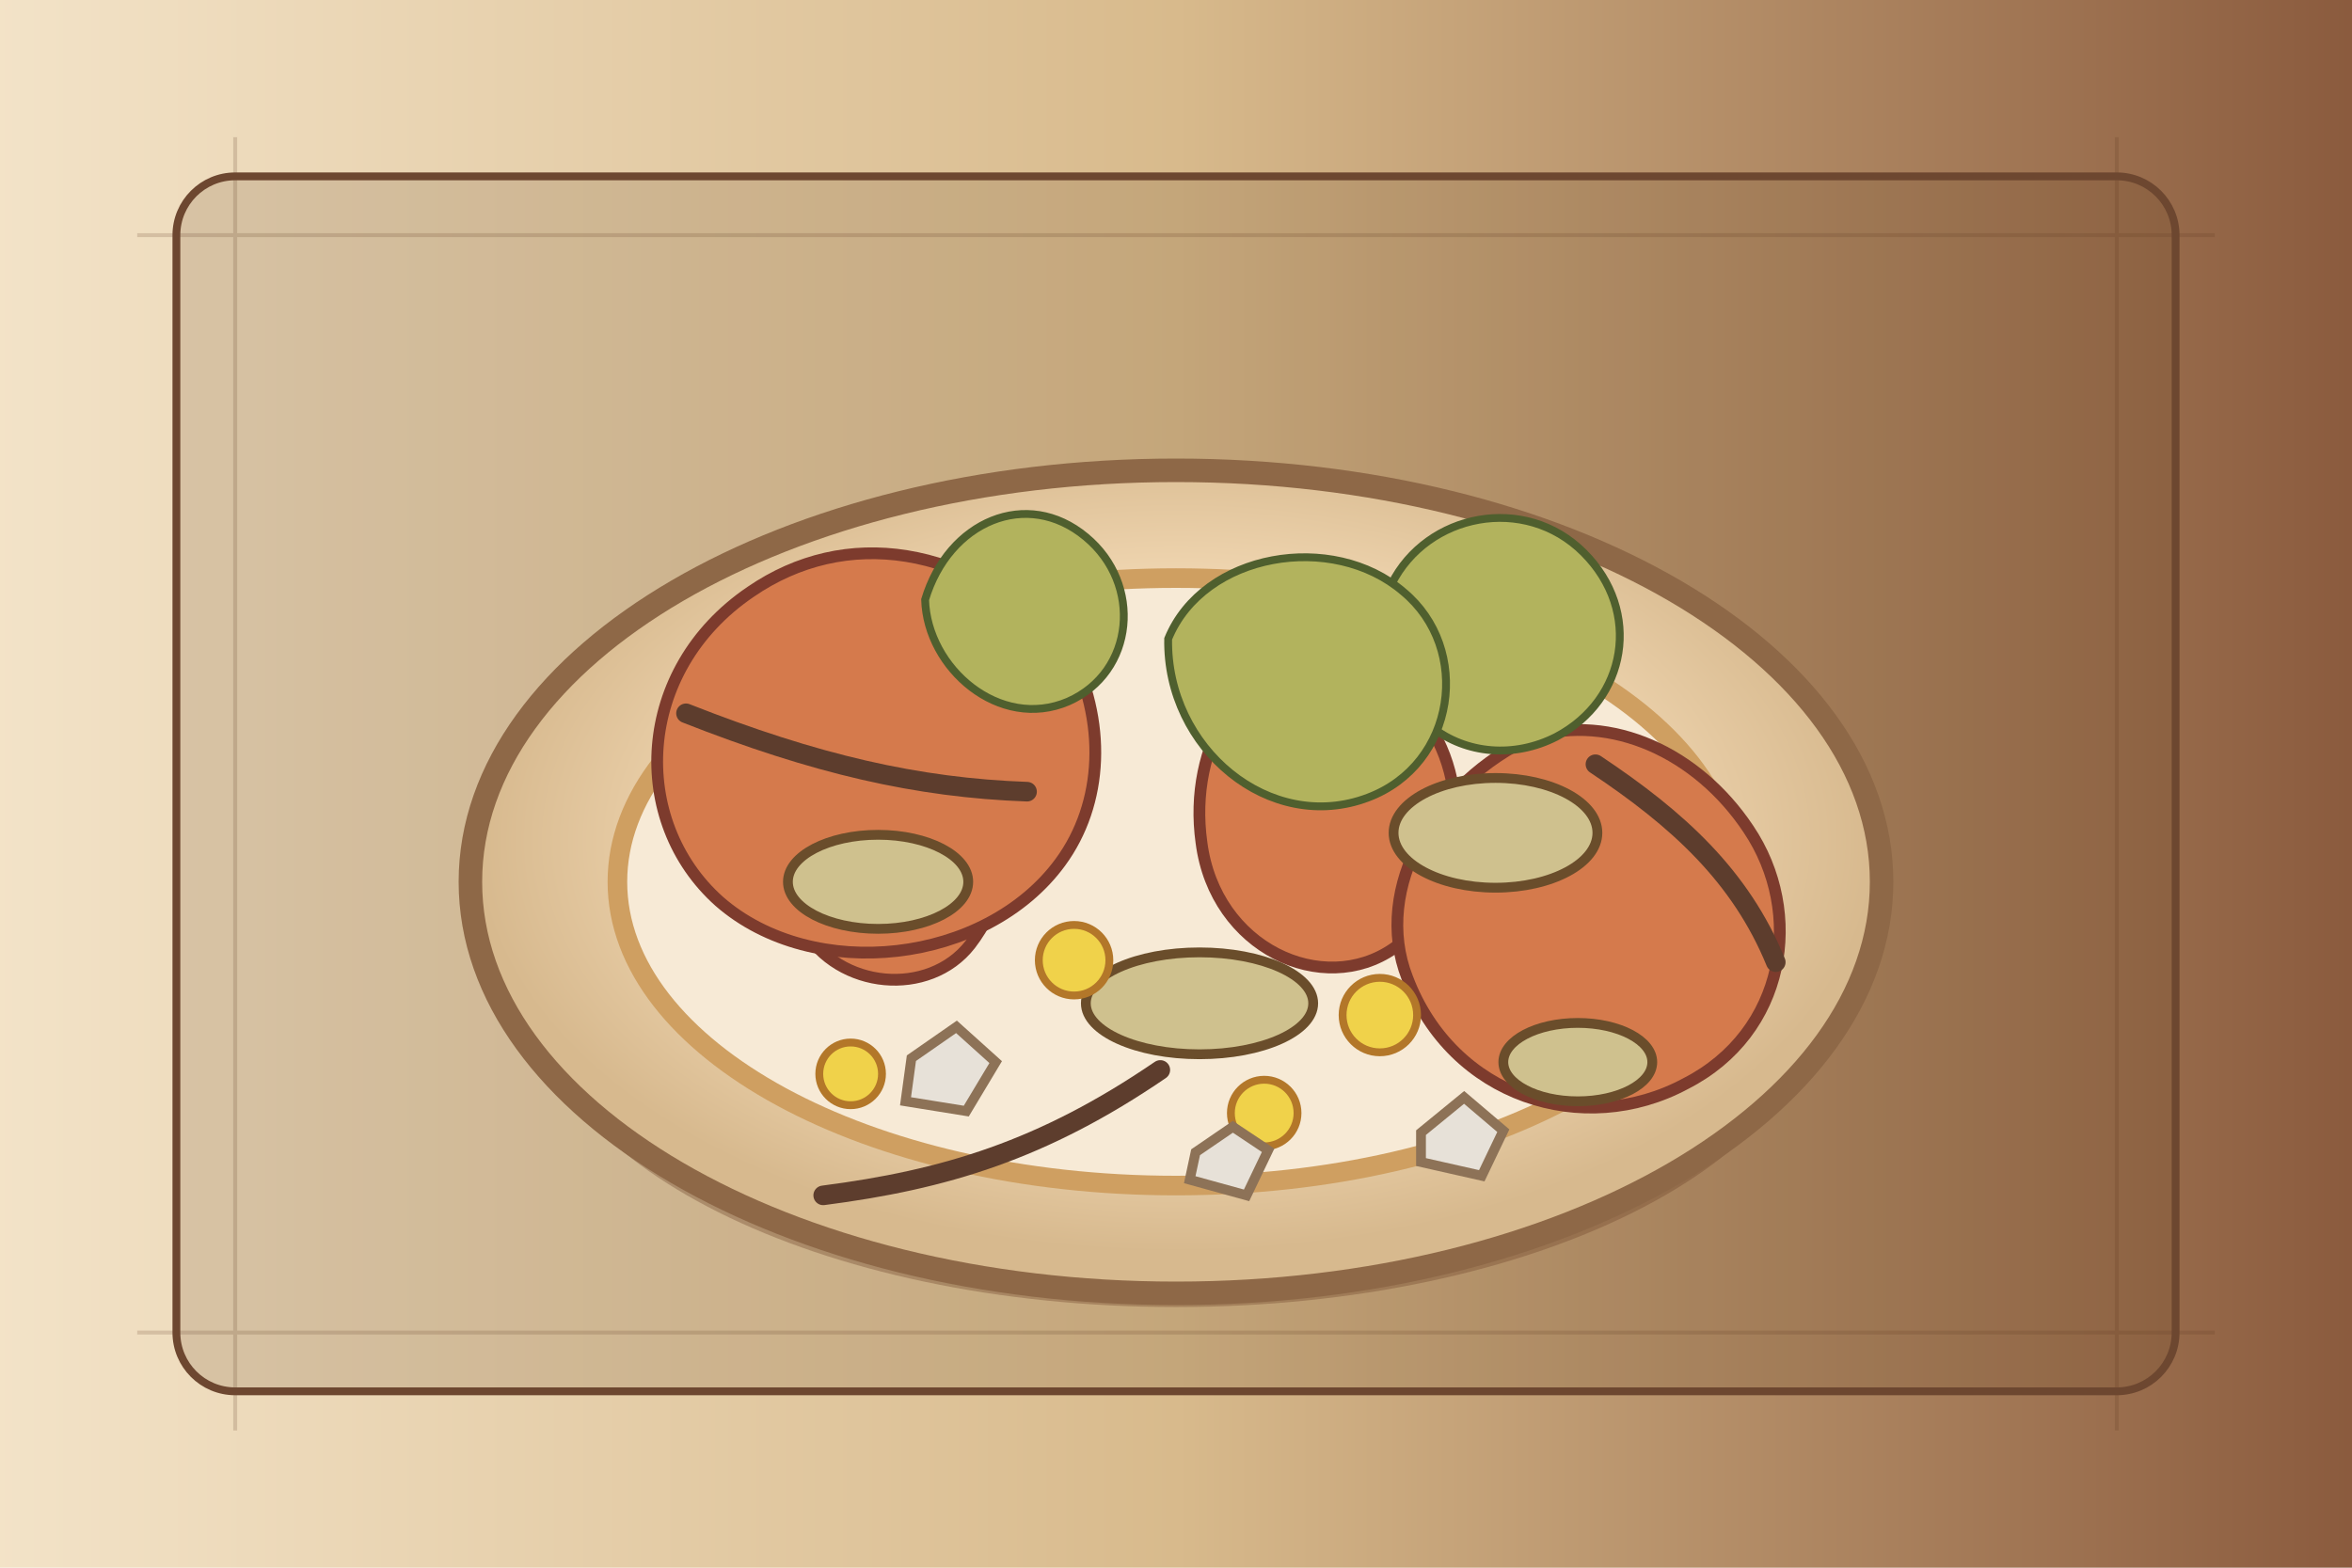
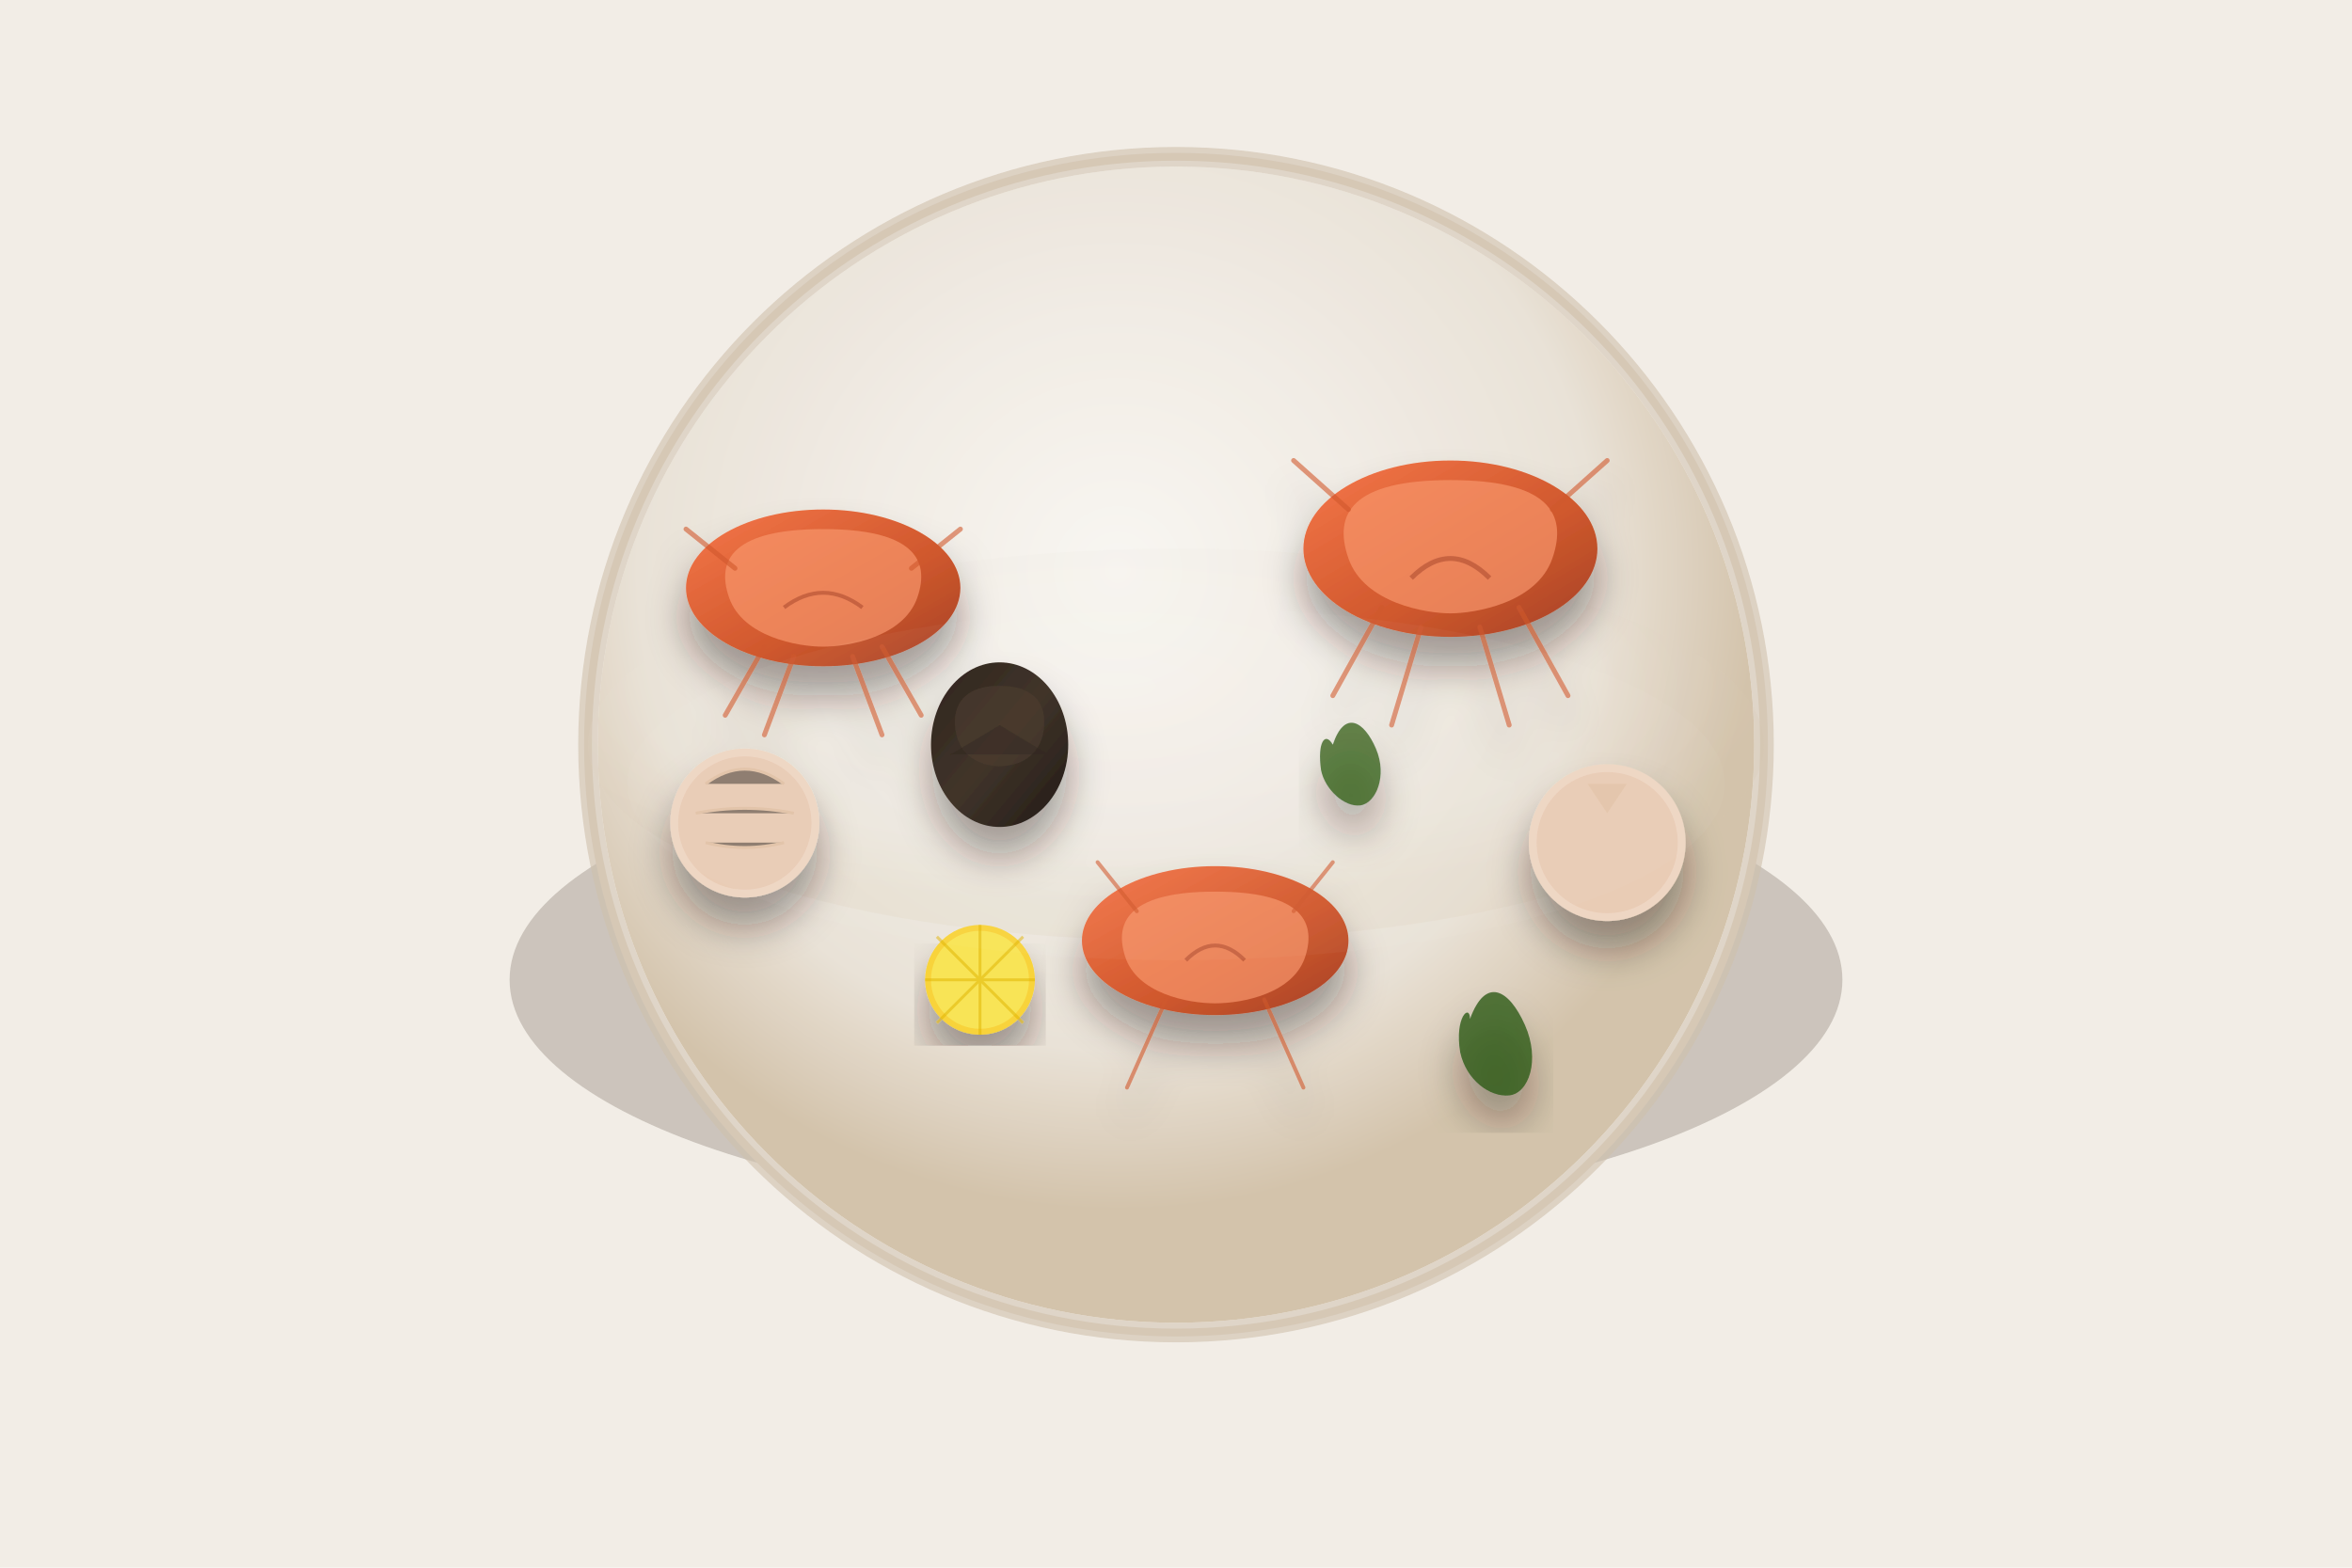
<svg xmlns="http://www.w3.org/2000/svg" width="1200" height="800" viewBox="0 0 1200 800">
  <defs>
-     <linearGradient id="bgSeafood" x1="0" x2="1">
-       <stop offset="0%" stop-color="#f3e3c8" />
-       <stop offset="50%" stop-color="#d8ba8c" />
-       <stop offset="100%" stop-color="#8a5a3d" />
+     <radialGradient id="plateReflection" cx="45%" cy="35%" r="55%">
+       <stop offset="0%" stop-color="#fffdf9" />
+       <stop offset="40%" stop-color="#f8f3eb" />
+       <stop offset="75%" stop-color="#f0e8dd" />
+       <stop offset="100%" stop-color="#d9c9b0" />
+     </radialGradient>
+     <linearGradient id="shrimpGradient" x1="0" y1="0" x2="1" y2="1">
+       <stop offset="0%" stop-color="#ff7a4d" />
+       <stop offset="30%" stop-color="#e86a3d" />
+       <stop offset="60%" stop-color="#d55a2d" />
+       <stop offset="100%" stop-color="#a8432a" />
    </linearGradient>
-     <radialGradient id="plateGlow" cx="50%" cy="45%" r="50%">
-       <stop offset="0%" stop-color="#fffaf2" />
-       <stop offset="62%" stop-color="#f1d7b2" />
-       <stop offset="100%" stop-color="#d7b98e" />
-     </radialGradient>
+     <linearGradient id="musselShell" x1="0" y1="0" x2="1" y2="1">
+       <stop offset="0%" stop-color="#2a1f18" />
+       <stop offset="50%" stop-color="#3d2f24" />
+       <stop offset="100%" stop-color="#1a1410" />
+     </linearGradient>
+     <filter id="plateDepth">
+       <feDropShadow dx="0" dy="15" stdDeviation="10" flood-opacity="0.4" flood-color="#2a1f18" />
+     </filter>
+     <filter id="foodShine">
+       <feGaussianBlur in="SourceGraphic" stdDeviation="0.8" />
+     </filter>
  </defs>
-   <rect width="1200" height="800" fill="url(#bgSeafood)" />
-   <g opacity="0.18" stroke="#5a331d" stroke-width="2">
-     <path d="M70 120h1060M70 680h1060" />
-     <path d="M120 70v660M1080 70v660" />
+   <rect width="1200" height="800" fill="#f9f4ed" />
+   <ellipse cx="600" cy="500" rx="340" ry="120" fill="#5a4a3a" opacity="0.25" />
+   <circle cx="600" cy="380" r="300" fill="#fffdf9" stroke="#e8dcc9" stroke-width="4" />
+   <circle cx="600" cy="380" r="295" fill="url(#plateReflection)" />
+   <circle cx="600" cy="380" r="300" fill="none" stroke="#d4c4b0" stroke-width="10" opacity="0.6" />
+   <ellipse cx="600" cy="380" rx="300" ry="100" fill="url(#plateReflection)" opacity="0.15" />
+   <g filter="url(#plateDepth)">
+     <ellipse cx="420" cy="300" rx="70" ry="40" fill="url(#shrimpGradient)" />
+     <path d="M420 270c-45 0-55 15-48 35 7 20 35 25 48 25s41-5 48-25c7-20-3-35-48-35" fill="#ff9a6d" opacity="0.7" />
+     <path d="M400 310Q420 295 440 310" fill="none" stroke="#a8432a" stroke-width="2" opacity="0.5" />
+     <g stroke="#d55a2d" stroke-width="2.5" opacity="0.6" stroke-linecap="round">
+       <path d="M375 290L350 270" />
+       <path d="M465 290L490 270" />
+       <line x1="390" y1="330" x2="370" y2="365" />
+       <line x1="405" y1="335" x2="390" y2="375" />
+       <line x1="435" y1="335" x2="450" y2="375" />
+       <line x1="450" y1="330" x2="470" y2="365" />
+     </g>
+     <ellipse cx="740" cy="280" rx="75" ry="45" fill="url(#shrimpGradient)" />
+     <path d="M740 245c-50 0-60 17-52 40 8 23 40 28 52 28s44-5 52-28c8-23-2-40-52-40" fill="#ff9a6d" opacity="0.7" />
+     <path d="M720 295Q740 275 760 295" fill="none" stroke="#a8432a" stroke-width="2.5" opacity="0.5" />
+     <g stroke="#d55a2d" stroke-width="2.5" opacity="0.6" stroke-linecap="round">
+       <path d="M688 260L660 235" />
+       <path d="M792 260L820 235" />
+       <line x1="705" y1="310" x2="680" y2="355" />
+       <line x1="725" y1="320" x2="710" y2="370" />
+       <line x1="755" y1="320" x2="770" y2="370" />
+       <line x1="775" y1="310" x2="800" y2="355" />
+     </g>
+     <circle cx="380" cy="420" r="38" fill="#f5dcc8" />
+     <circle cx="380" cy="420" r="34" fill="#f0d0b8" opacity="0.9" />
+     <g stroke="#d9b896" stroke-width="1.5" opacity="0.4">
+       <path d="M360 400Q380 385 400 400" />
+       <path d="M355 415Q380 410 405 415" />
+       <path d="M360 430Q380 435 400 430" />
+     </g>
+     <ellipse cx="510" cy="380" rx="35" ry="42" fill="url(#musselShell)" />
+     <path d="M510 350c-20 0-25 12-22 25 3 13 15 16 22 16s19-3 22-16c3-13-2-25-22-25" fill="#4a3a2a" opacity="0.6" />
+     <path d="M510 370L485 385L535 385Z" fill="#2a1f18" opacity="0.4" />
+     <ellipse cx="620" cy="480" rx="68" ry="38" fill="url(#shrimpGradient)" />
+     <path d="M620 455c-42 0-52 14-46 33 6 19 32 24 46 24s40-5 46-24c6-19-4-33-46-33" fill="#ff9a6d" opacity="0.7" />
+     <path d="M605 490Q620 475 635 490" fill="none" stroke="#a8432a" stroke-width="2" opacity="0.5" />
+     <g stroke="#d55a2d" stroke-width="2" opacity="0.6" stroke-linecap="round">
+       <line x1="580" y1="465" x2="560" y2="440" />
+       <line x1="660" y1="465" x2="680" y2="440" />
+       <line x1="595" y1="510" x2="575" y2="555" />
+       <line x1="645" y1="510" x2="665" y2="555" />
+     </g>
+     <circle cx="820" cy="430" r="40" fill="#f5dcc8" />
+     <circle cx="820" cy="430" r="36" fill="#f0d0b8" opacity="0.9" />
+     <path d="M810 400L820 415L830 400Z" fill="#d9b896" opacity="0.3" />
  </g>
-   <rect x="90" y="90" width="1020" height="620" rx="30" fill="rgba(92,57,31,0.16)" stroke="#6d4730" stroke-width="4" />
-   <g transform="translate(0 20)">
-     <ellipse cx="600" cy="482" rx="330" ry="165" fill="#6d4229" opacity="0.35" />
-     <ellipse cx="600" cy="430" rx="360" ry="210" fill="url(#plateGlow)" stroke="#8e6847" stroke-width="12" />
-     <ellipse cx="600" cy="430" rx="285" ry="155" fill="#f7ead6" stroke="#cf9f61" stroke-width="10" />
-     <g fill="#d57a4c" stroke="#7d3b2d" stroke-width="6">
-       <path d="M468 332c-58 20-82 82-58 122 18 31 64 35 85 8 30-39 19-92-27-130z" />
-       <path d="M676 308c-42 8-70 52-63 102 7 54 62 79 98 54 33-23 43-80 16-117-22-30-31-40-51-39z" />
-       <path d="M545 310c20 38 18 80-4 110-38 52-126 62-174 20-46-41-43-118 16-158 48-33 110-25 162 28z" />
-       <path d="M782 356c40-12 84 8 110 47 29 43 19 104-32 130-52 28-119 7-142-54-18-46 14-100 64-123z" />
-     </g>
-     <g fill="#cfc18e" stroke="#6a4d2b" stroke-width="5">
-       <ellipse cx="448" cy="430" rx="46" ry="24" />
-       <ellipse cx="763" cy="405" rx="52" ry="28" />
-       <ellipse cx="612" cy="492" rx="58" ry="26" />
-       <ellipse cx="805" cy="522" rx="38" ry="20" />
-     </g>
-     <g fill="#b2b35d" stroke="#4f5f2e" stroke-width="4">
-       <path d="M472 286c12-40 52-57 82-32 29 24 25 69-9 84-35 15-72-17-73-52z" />
-       <path d="M710 278c18-36 68-46 98-16 30 30 22 75-14 94-43 22-98-9-84-78z" />
-       <path d="M596 306c18-44 84-55 120-24 35 29 27 88-18 105-50 19-103-25-102-81z" />
-     </g>
-     <g fill="#f0d24a" stroke="#b37729" stroke-width="4">
-       <circle cx="548" cy="470" r="18" />
-       <circle cx="704" cy="498" r="19" />
-       <circle cx="645" cy="548" r="17" />
-       <circle cx="434" cy="528" r="16" />
-     </g>
-     <g fill="#e7e1d8" stroke="#8d7257" stroke-width="5">
-       <path d="M465 520l23-16 20 18-15 25-31-5z" />
-       <path d="M725 558l22-18 20 17-11 23-31-7z" />
-       <path d="M610 568l19-13 18 12-11 23-29-8z" />
-     </g>
-     <g fill="none" stroke="#5d3d2d" stroke-width="10" stroke-linecap="round">
-       <path d="M350 344c66 26 118 38 174 40" />
-       <path d="M814 370c42 28 74 57 92 101" />
-       <path d="M420 590c62-8 112-23 172-64" />
+   <g filter="url(#plateDepth)">
+     <circle cx="500" cy="500" r="28" fill="#ffd93d" />
+     <circle cx="500" cy="500" r="25" fill="#ffea59" />
+     <g stroke="#e6b800" stroke-width="1.5" opacity="0.5">
+       <line x1="500" y1="472" x2="500" y2="528" />
+       <line x1="472" y1="500" x2="528" y2="500" />
+       <line x1="478" y1="478" x2="522" y2="522" />
+       <line x1="522" y1="478" x2="478" y2="522" />
    </g>
  </g>
+   <g filter="url(#plateDepth)">
+     <path d="M750 520c8-22 20-15 28 3 8 18 2 35-8 36-10 1-22-8-25-22-3-18 5-25 5-17" fill="#2d5c1a" opacity="0.8" />
+     <path d="M680 380c6-18 16-12 22 2 6 14 0 28-8 29-8 1-18-8-20-18-2-14 2-20 6-13" fill="#2d5c1a" opacity="0.75" />
+   </g>
+   <ellipse cx="600" cy="400" rx="280" ry="90" fill="rgba(255, 255, 255, 0.08)" opacity="0.4" />
+   <rect width="1200" height="800" fill="rgba(0, 0, 0, 0.03)" />
</svg>
